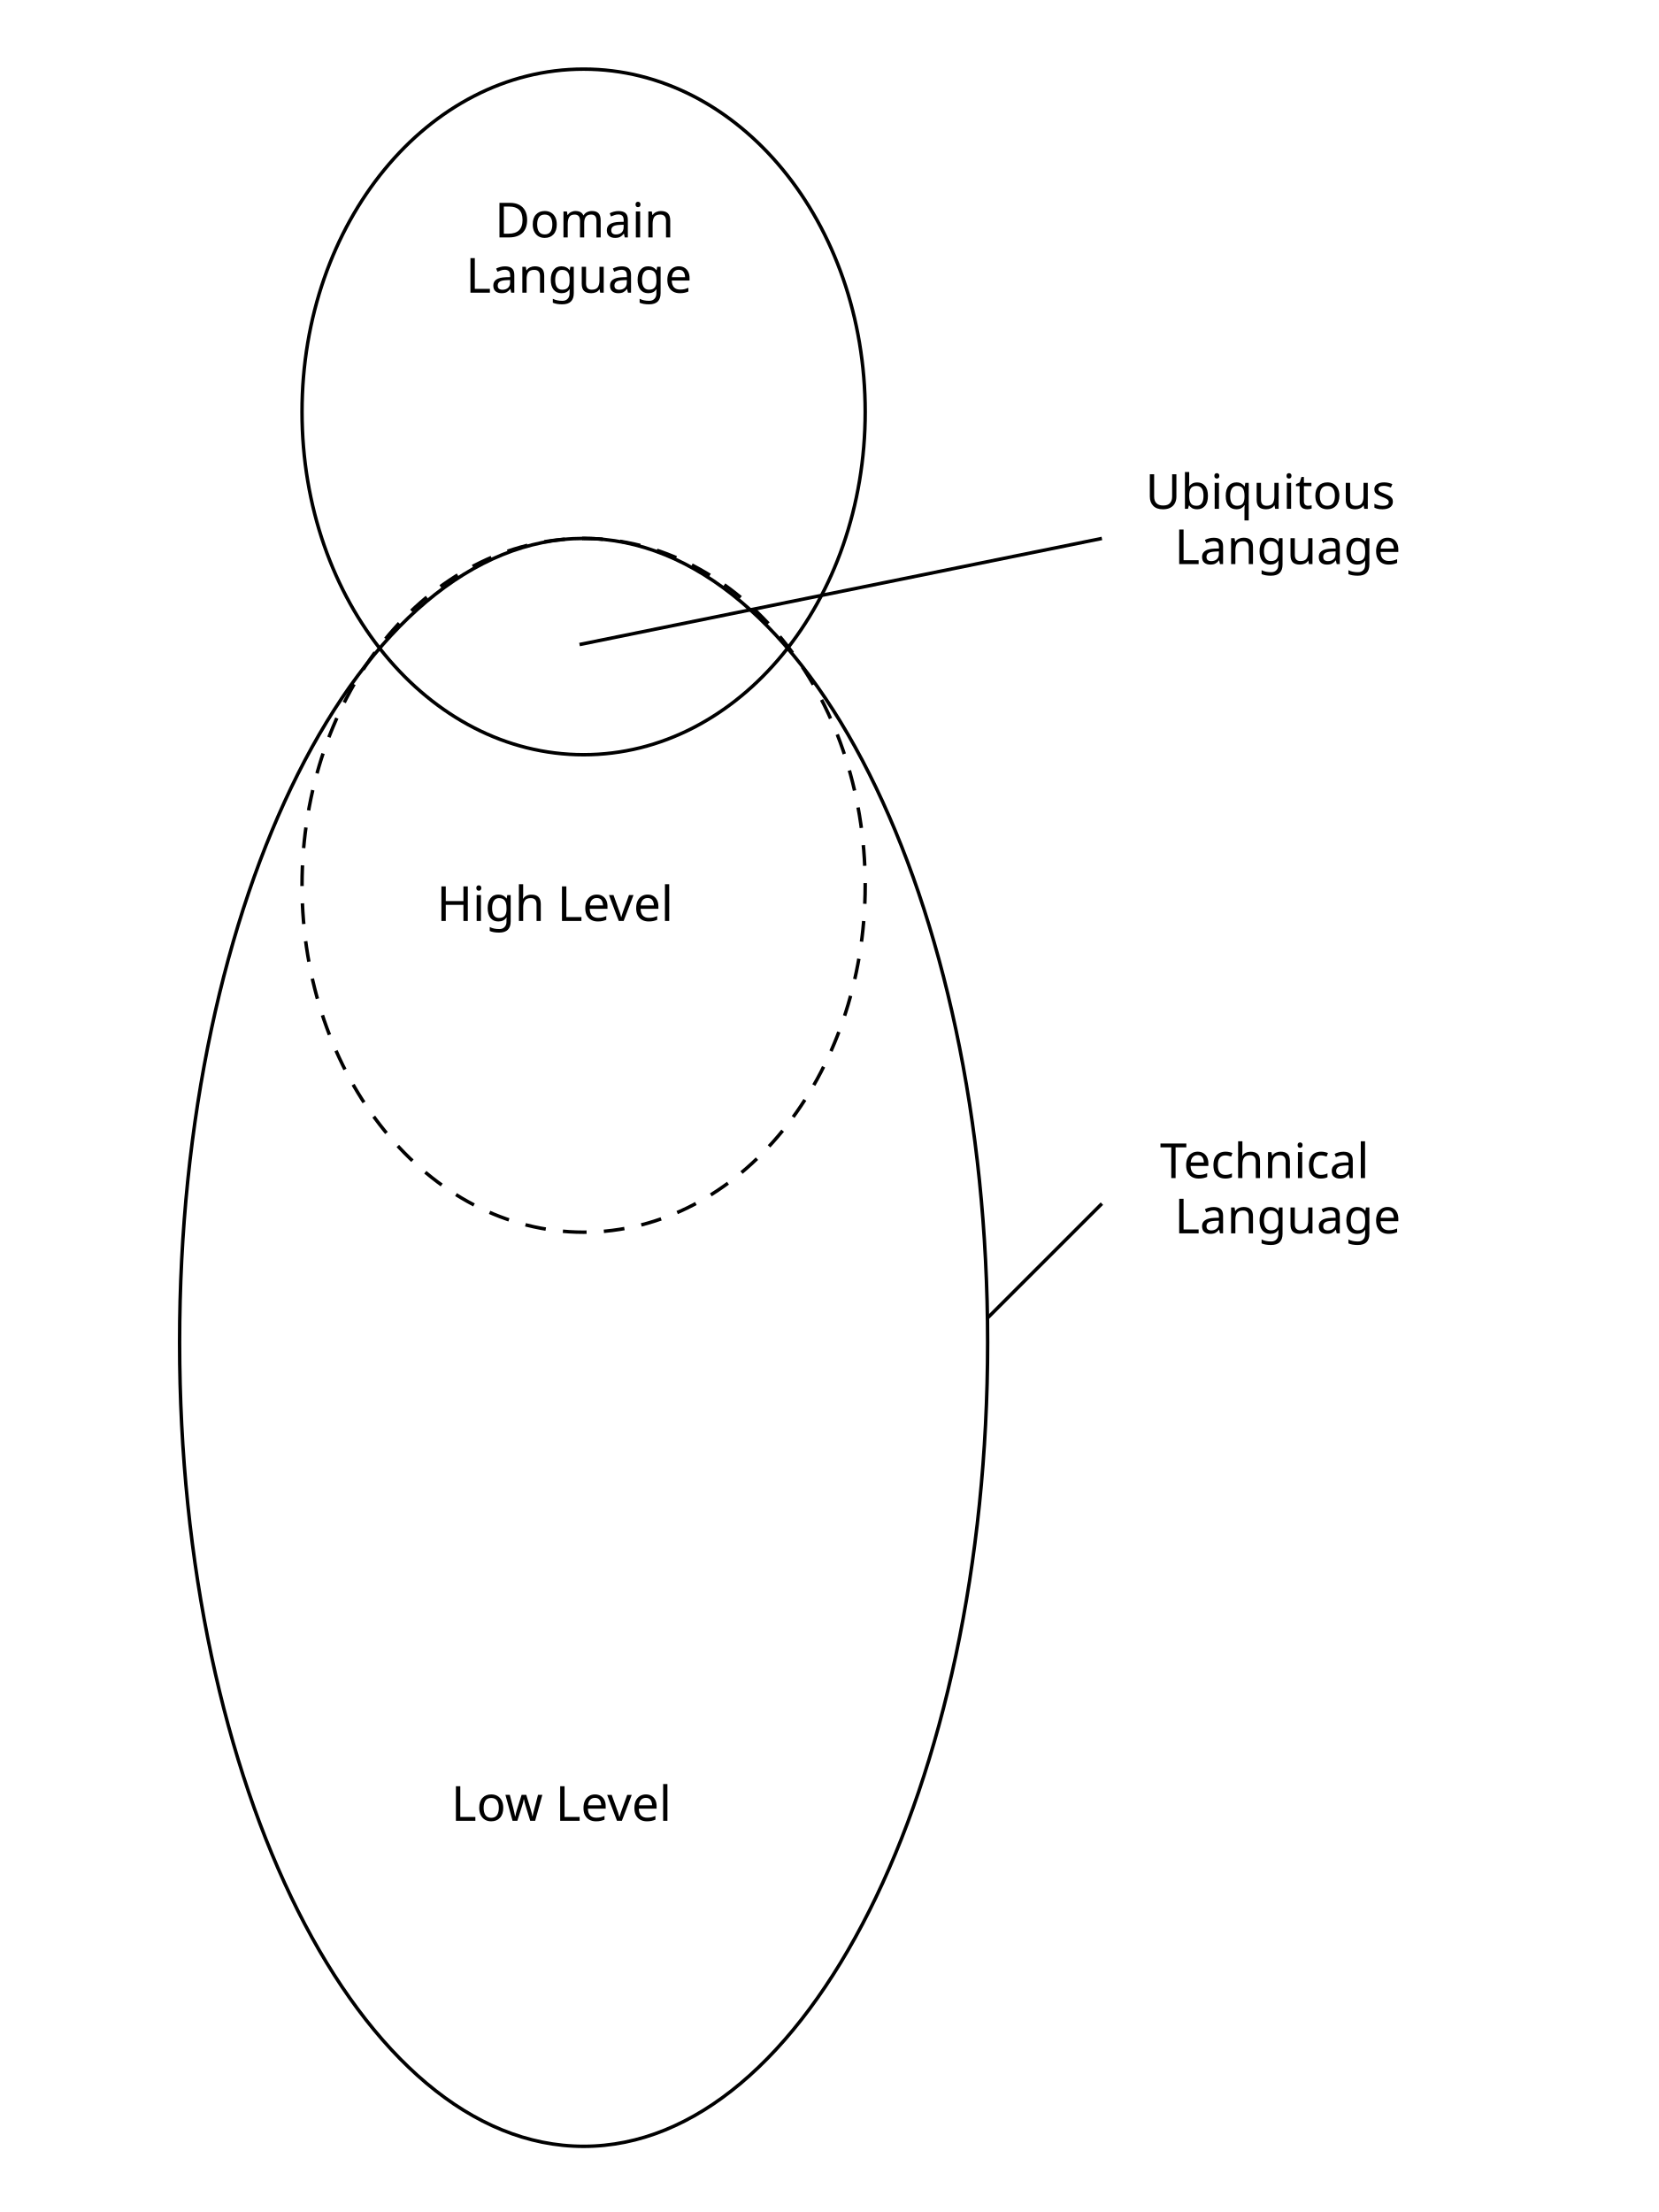
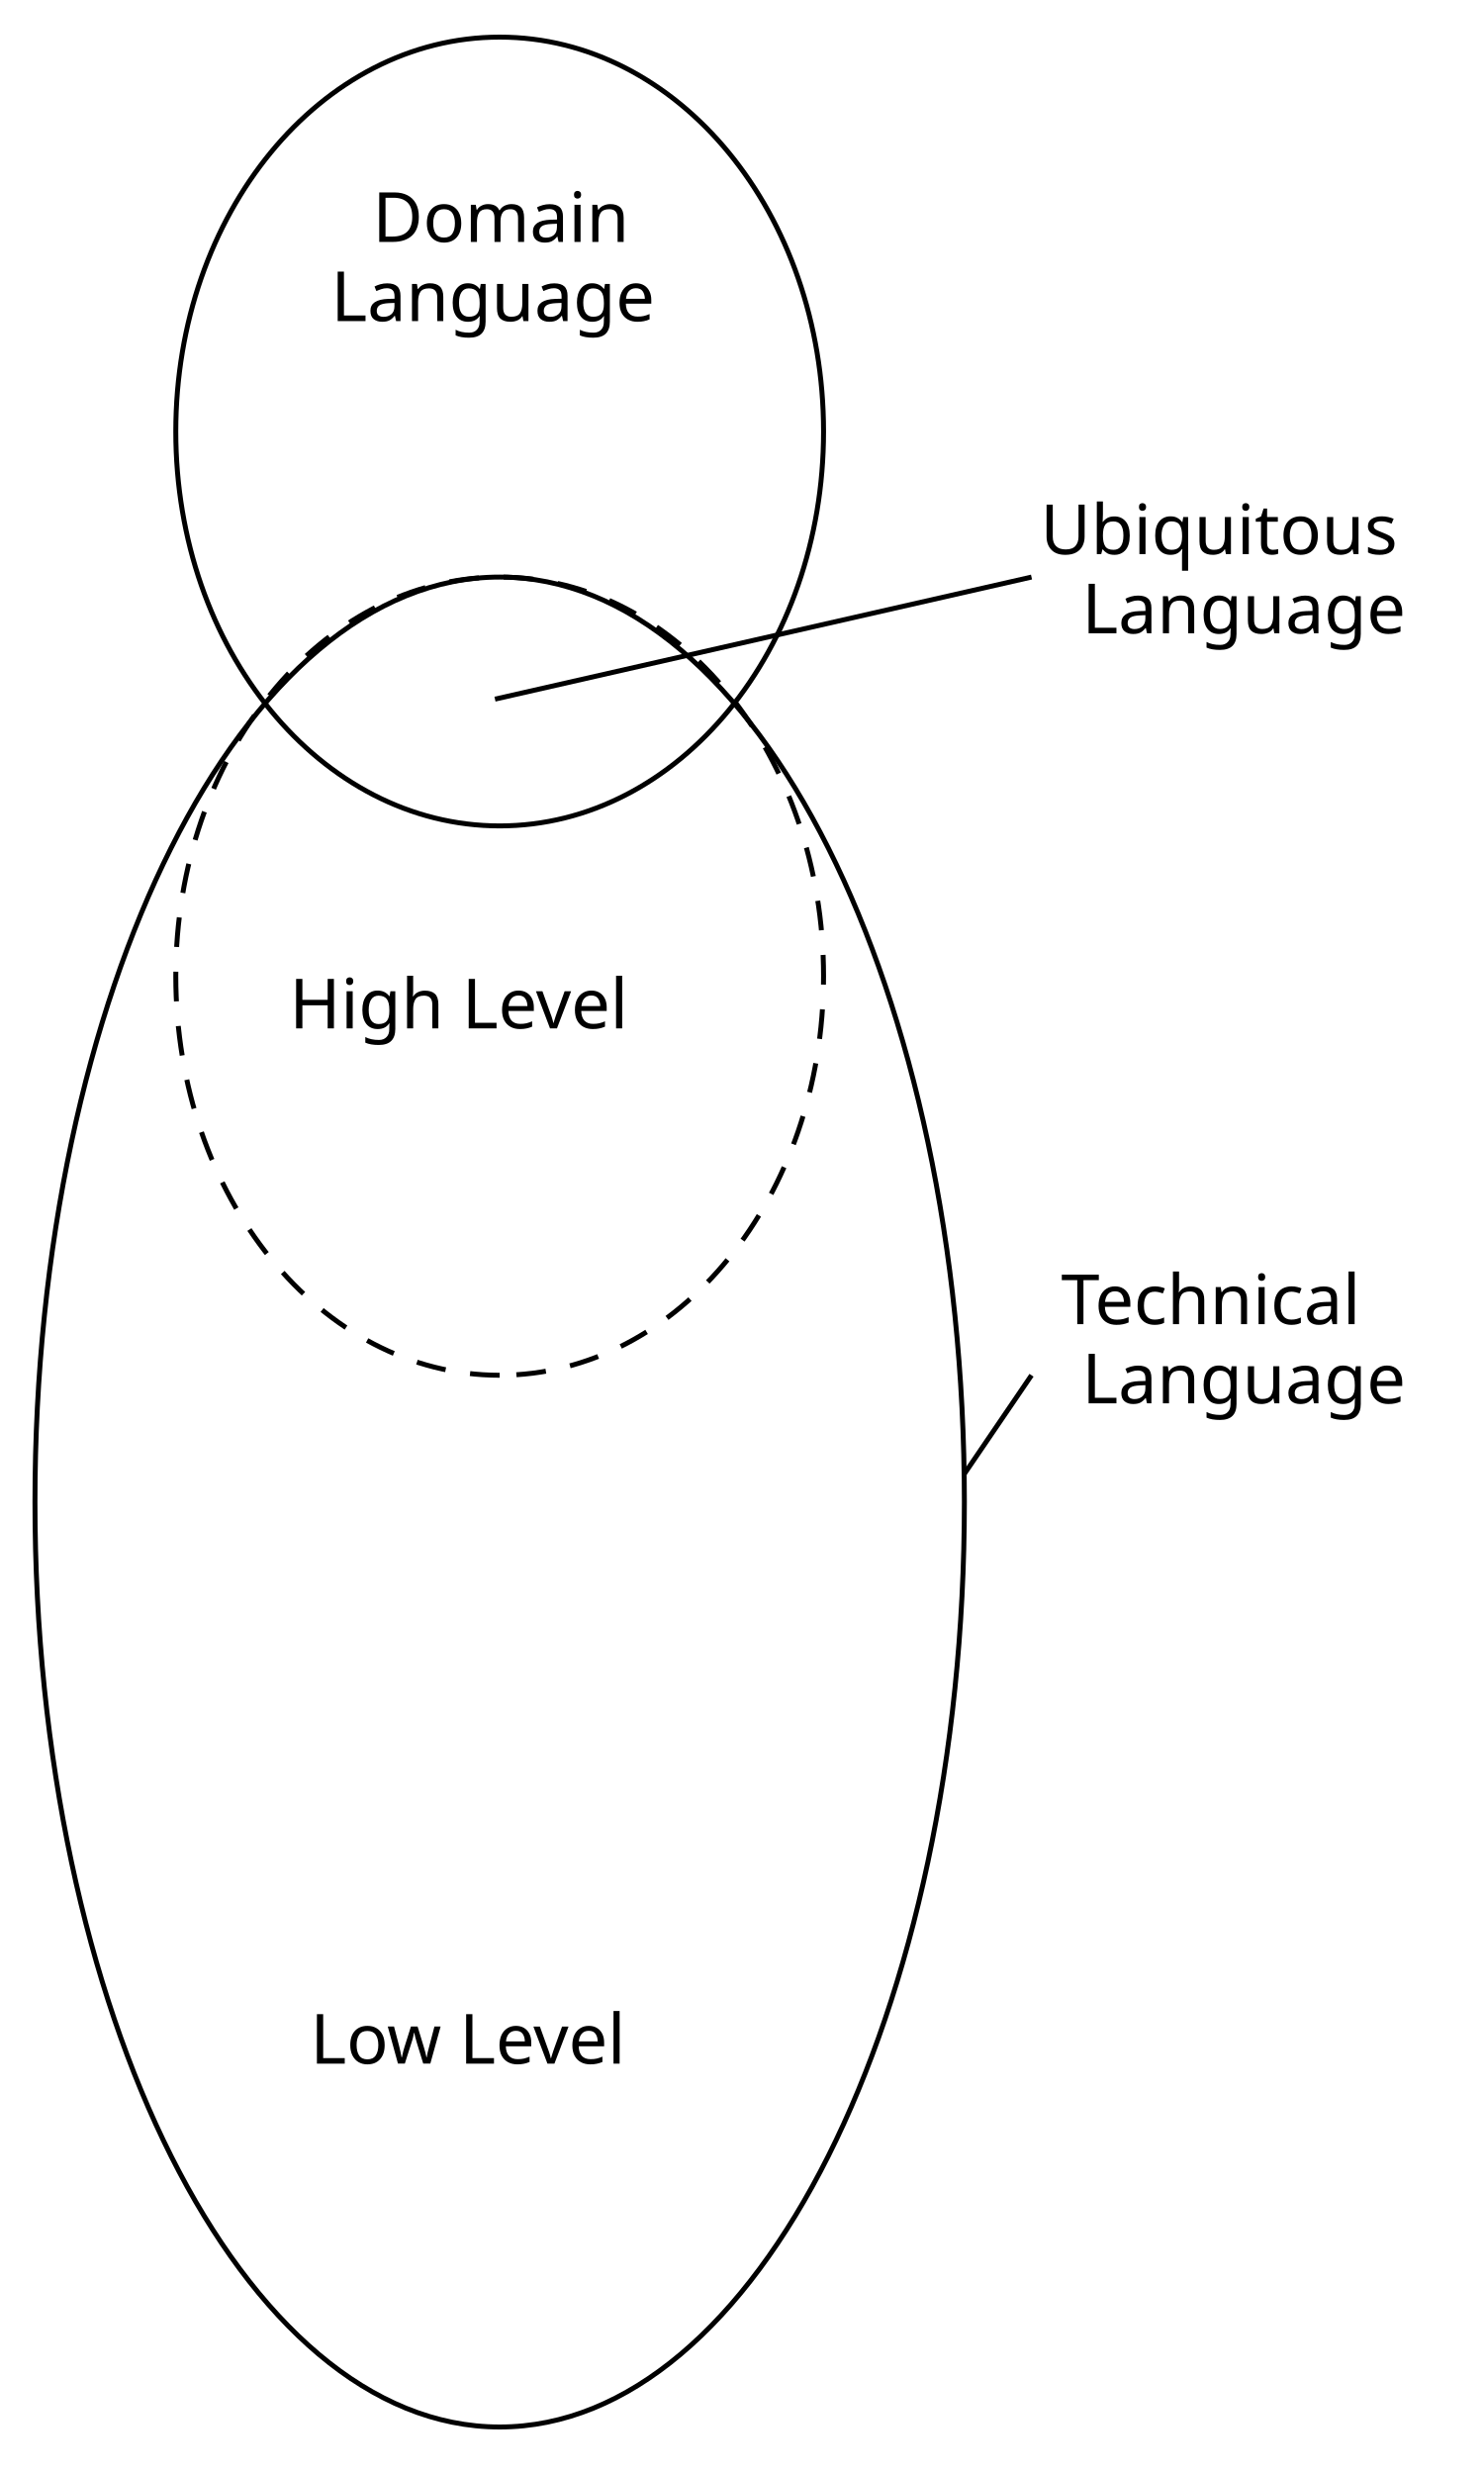
- <svg xmlns="http://www.w3.org/2000/svg" version="1.1" x="0" y="0" width="480" height="640" viewBox="0, 0, 480, 640">
+ <svg xmlns="http://www.w3.org/2000/svg" version="1.1" x="0" y="0" width="300" height="500" viewBox="0, 0, 300, 500">
  <g id="Calque_1">
-     <text transform="matrix(1, 0, 0, 1, 168.357, 265.686)">
-       <tspan x="-42.007" y="0.783" font-family="CourierNewPS-BoldMT" font-size="14" fill="#000000">High Level</tspan>
+     <text transform="matrix(1, 0, 0, 1, 100.512, 204.85)">
+       <tspan x="-42.007" y="2.985" font-family="CourierNewPS-BoldMT" font-size="14" fill="#000000">High Level</tspan>
    </text>
-     <path d="M168.857,218.365 C123.862,218.365 87.386,173.96 87.386,119.183 C87.386,64.406 123.862,20 168.857,20 C213.852,20 250.329,64.406 250.329,119.183 C250.329,173.96 213.852,218.365 168.857,218.365 z" fill-opacity="0" stroke="#000000" stroke-width="1" />
-     <text transform="matrix(1, 0, 0, 1, 168.357, 76.766)">
-       <tspan x="-25.204" y="-8.073" font-family="CourierNewPS-BoldMT" font-size="14" fill="#000000">Domain </tspan>
-       <tspan x="-33.605" y="7.927" font-family="CourierNewPS-BoldMT" font-size="14" fill="#000000">Language</tspan>
+     <path d="M101.012,166.918 C64.851,166.918 35.536,131.231 35.536,87.209 C35.536,43.187 64.851,7.5 101.012,7.5 C137.173,7.5 166.487,43.187 166.487,87.209 C166.487,131.231 137.173,166.918 101.012,166.918 z" fill-opacity="0" stroke="#000000" stroke-width="1" />
+     <text transform="matrix(1, 0, 0, 1, 100.512, 53.023)">
+       <tspan x="-25.204" y="-4.132" font-family="CourierNewPS-BoldMT" font-size="14" fill="#000000">Domain </tspan>
+       <tspan x="-33.605" y="11.868" font-family="CourierNewPS-BoldMT" font-size="14" fill="#000000">Language</tspan>
    </text>
-     <path d="M168.857,621 C104.298,621 51.963,516.858 51.963,388.393 C51.963,259.928 104.298,155.786 168.857,155.786 C233.416,155.786 285.751,259.928 285.751,388.393 C285.751,516.858 233.416,621 168.857,621 z" fill-opacity="0" stroke="#000000" stroke-width="1" />
-     <path d="M168.857,356.513 C123.862,356.513 87.386,311.579 87.386,256.149 C87.386,200.72 123.862,155.786 168.857,155.786 C213.852,155.786 250.329,200.72 250.329,256.149 C250.329,311.579 213.852,356.513 168.857,356.513 z" fill-opacity="0" stroke="#000000" stroke-width="1" stroke-dasharray="6,5" />
-     <text transform="matrix(1, 0, 0, 1, 168.357, 526.04)">
-       <tspan x="-37.806" y="0.783" font-family="CourierNewPS-BoldMT" font-size="14" fill="#000000">Low Level</tspan>
+     <path d="M101.012,490.5 C49.129,490.5 7.069,406.805 7.069,303.563 C7.069,200.32 49.129,116.626 101.012,116.626 C152.895,116.626 194.955,200.32 194.955,303.563 C194.955,406.805 152.895,490.5 101.012,490.5 z" fill-opacity="0" stroke="#000000" stroke-width="1" />
+     <path d="M101.012,277.942 C64.851,277.942 35.536,241.83 35.536,197.284 C35.536,152.738 64.851,116.626 101.012,116.626 C137.173,116.626 166.487,152.738 166.487,197.284 C166.487,241.83 137.173,277.942 101.012,277.942 z" fill-opacity="0" stroke="#000000" stroke-width="1" stroke-dasharray="6,5" />
+     <text transform="matrix(1, 0, 0, 1, 100.512, 414.086)">
+       <tspan x="-37.806" y="2.985" font-family="CourierNewPS-BoldMT" font-size="14" fill="#000000">Low Level</tspan>
    </text>
-     <path d="M167.676,186.485 L318.812,155.786" fill-opacity="0" stroke="#000000" stroke-width="1" />
-     <path d="M285.751,381.308 L318.812,348.248" fill-opacity="0" stroke="#000000" stroke-width="1" />
-     <text transform="matrix(1, 0, 0, 1, 373.424, 348.928)">
-       <tspan x="-37.806" y="-8.073" font-family="CourierNewPS-BoldMT" font-size="14" fill="#000000">Technical </tspan>
-       <tspan x="-33.605" y="7.927" font-family="CourierNewPS-BoldMT" font-size="14" fill="#000000">Language</tspan>
+     <path d="M100.063,141.298 L208.525,116.626" fill-opacity="0" stroke="#000000" stroke-width="1" />
+     <path d="M194.955,297.869 L208.525,277.942" fill-opacity="0" stroke="#000000" stroke-width="1" />
+     <text transform="matrix(1, 0, 0, 1, 252.316, 271.749)">
+       <tspan x="-37.806" y="-4.132" font-family="CourierNewPS-BoldMT" font-size="14" fill="#000000">Technical </tspan>
+       <tspan x="-33.605" y="11.868" font-family="CourierNewPS-BoldMT" font-size="14" fill="#000000">Language</tspan>
    </text>
-     <text transform="matrix(1, 0, 0, 1, 373.424, 155.286)">
-       <tspan x="-42.007" y="-8.073" font-family="CourierNewPS-BoldMT" font-size="14" fill="#000000">Ubiquitous </tspan>
-       <tspan x="-33.605" y="7.927" font-family="CourierNewPS-BoldMT" font-size="14" fill="#000000">Language</tspan>
+     <text transform="matrix(1, 0, 0, 1, 252.316, 116.126)">
+       <tspan x="-42.007" y="-4.132" font-family="CourierNewPS-BoldMT" font-size="14" fill="#000000">Ubiquitous </tspan>
+       <tspan x="-33.605" y="11.868" font-family="CourierNewPS-BoldMT" font-size="14" fill="#000000">Language</tspan>
    </text>
  </g>
</svg>
